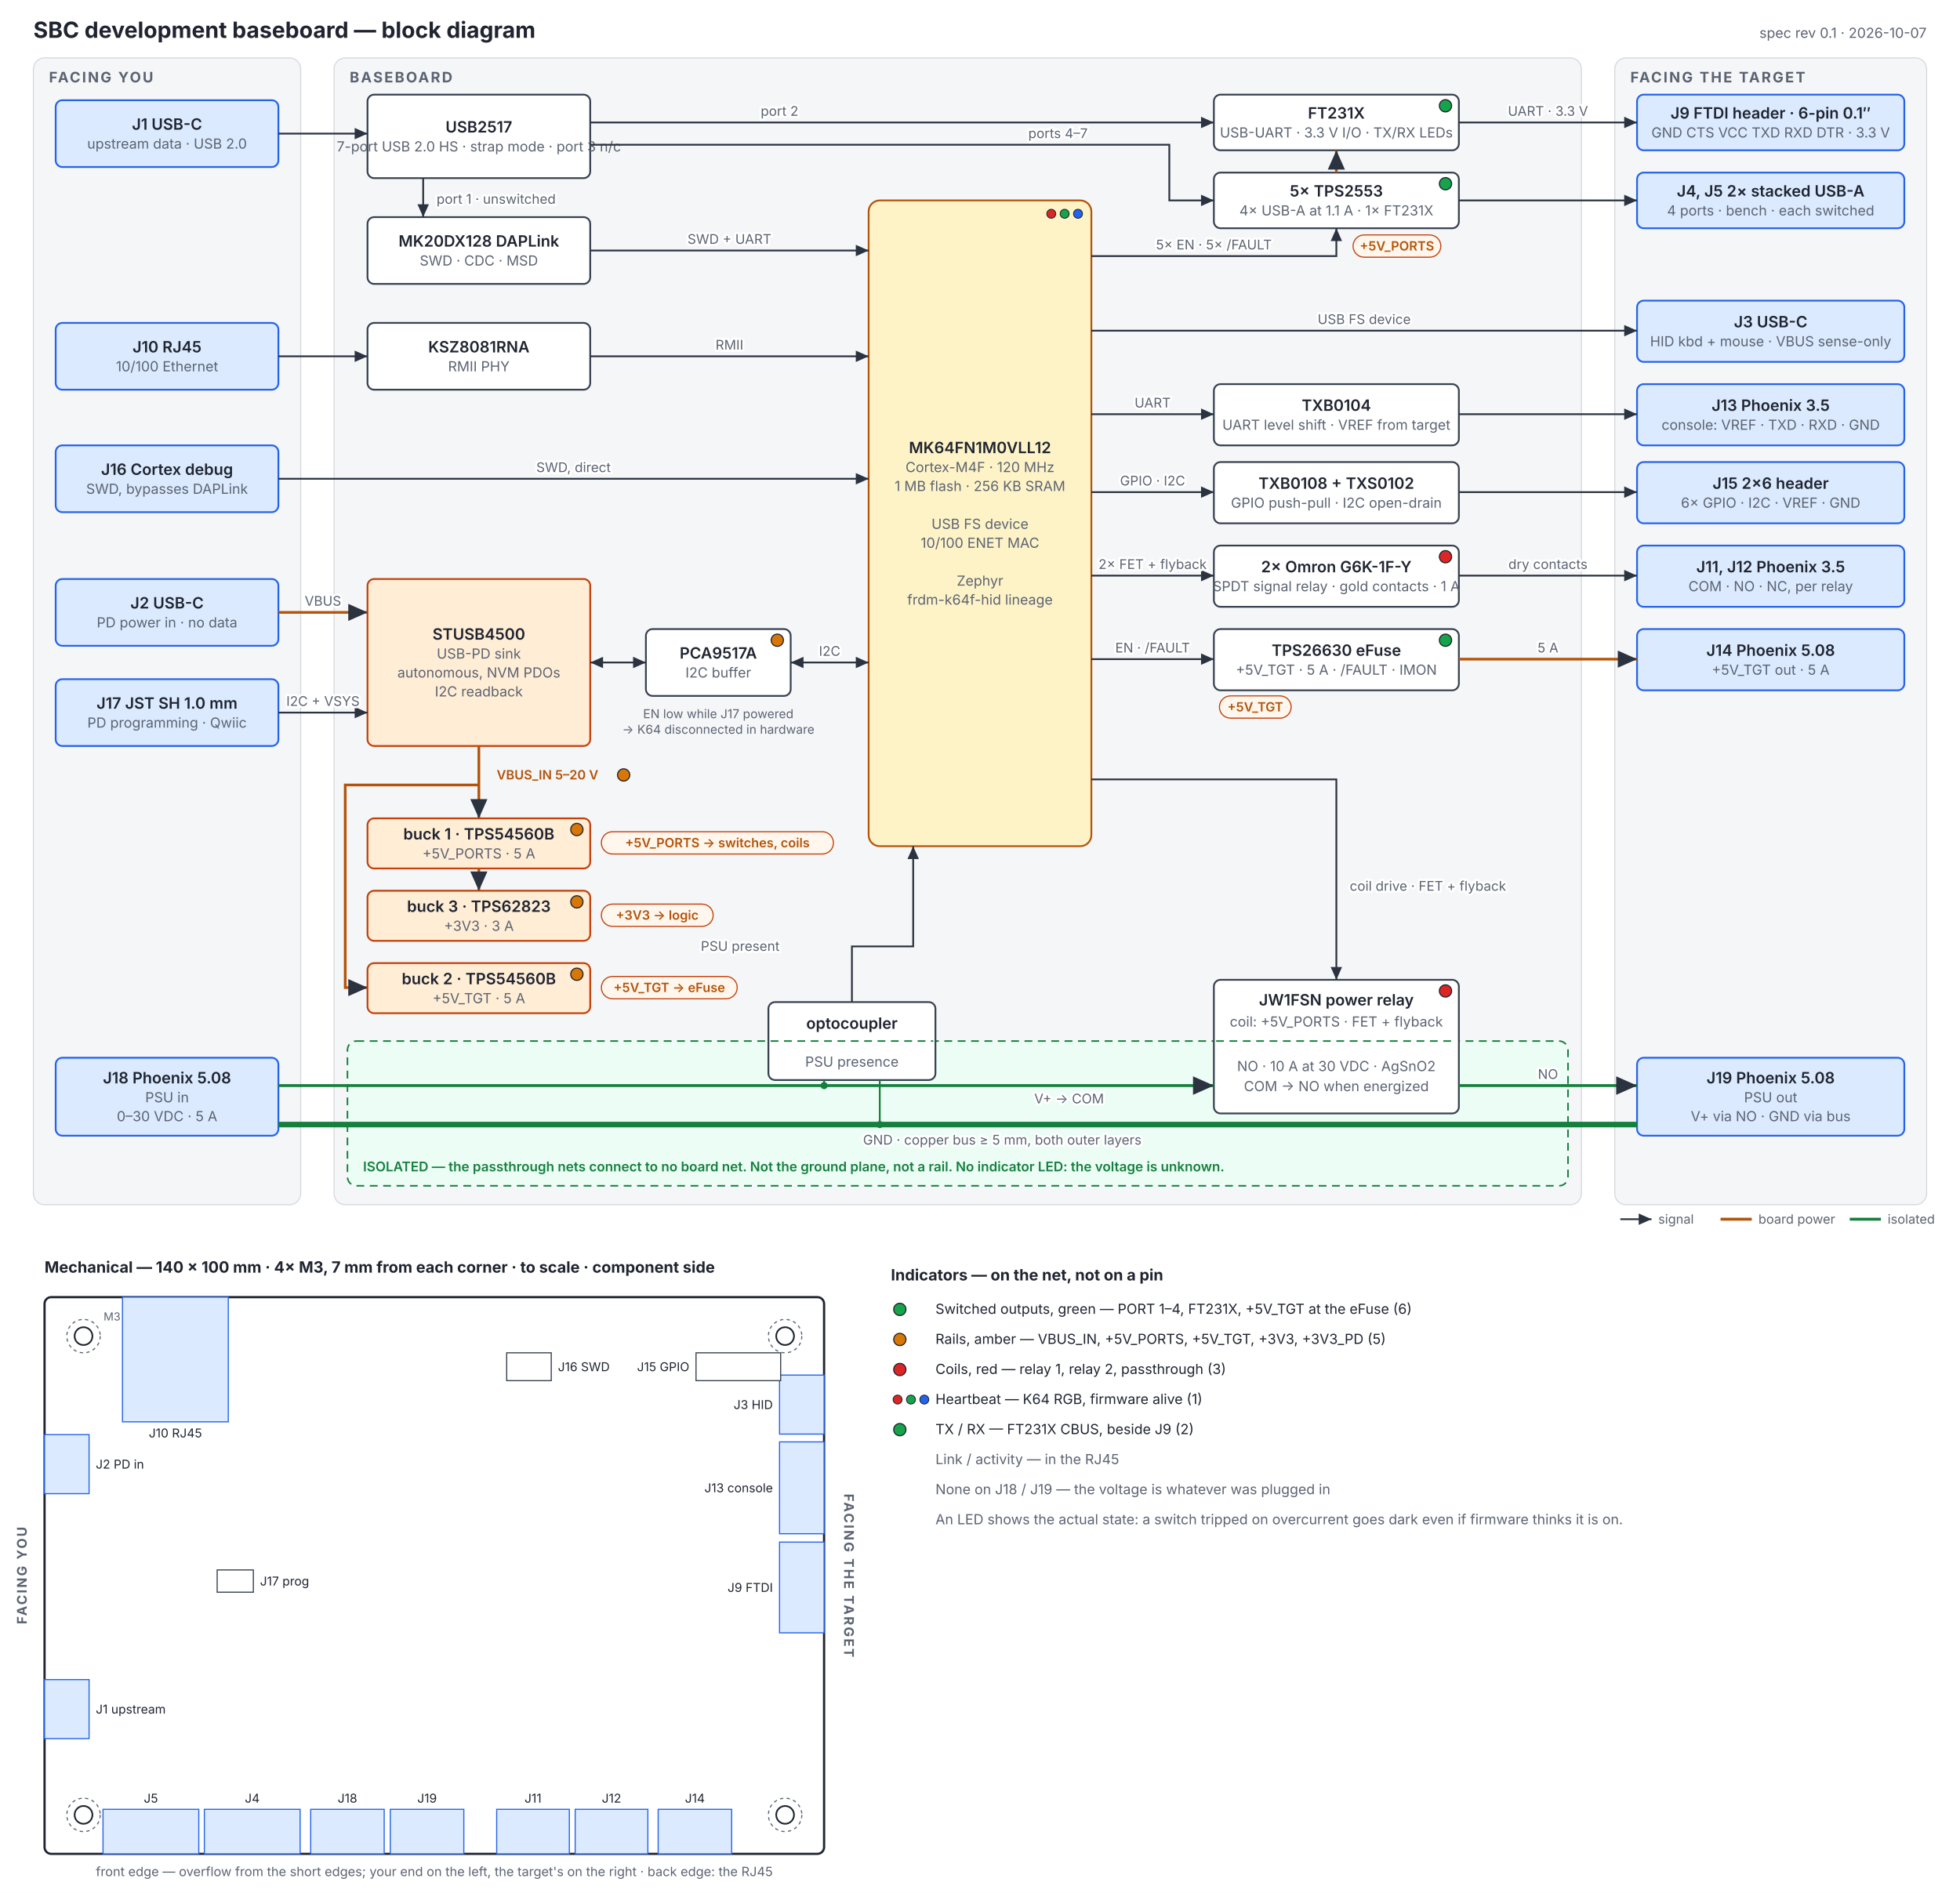
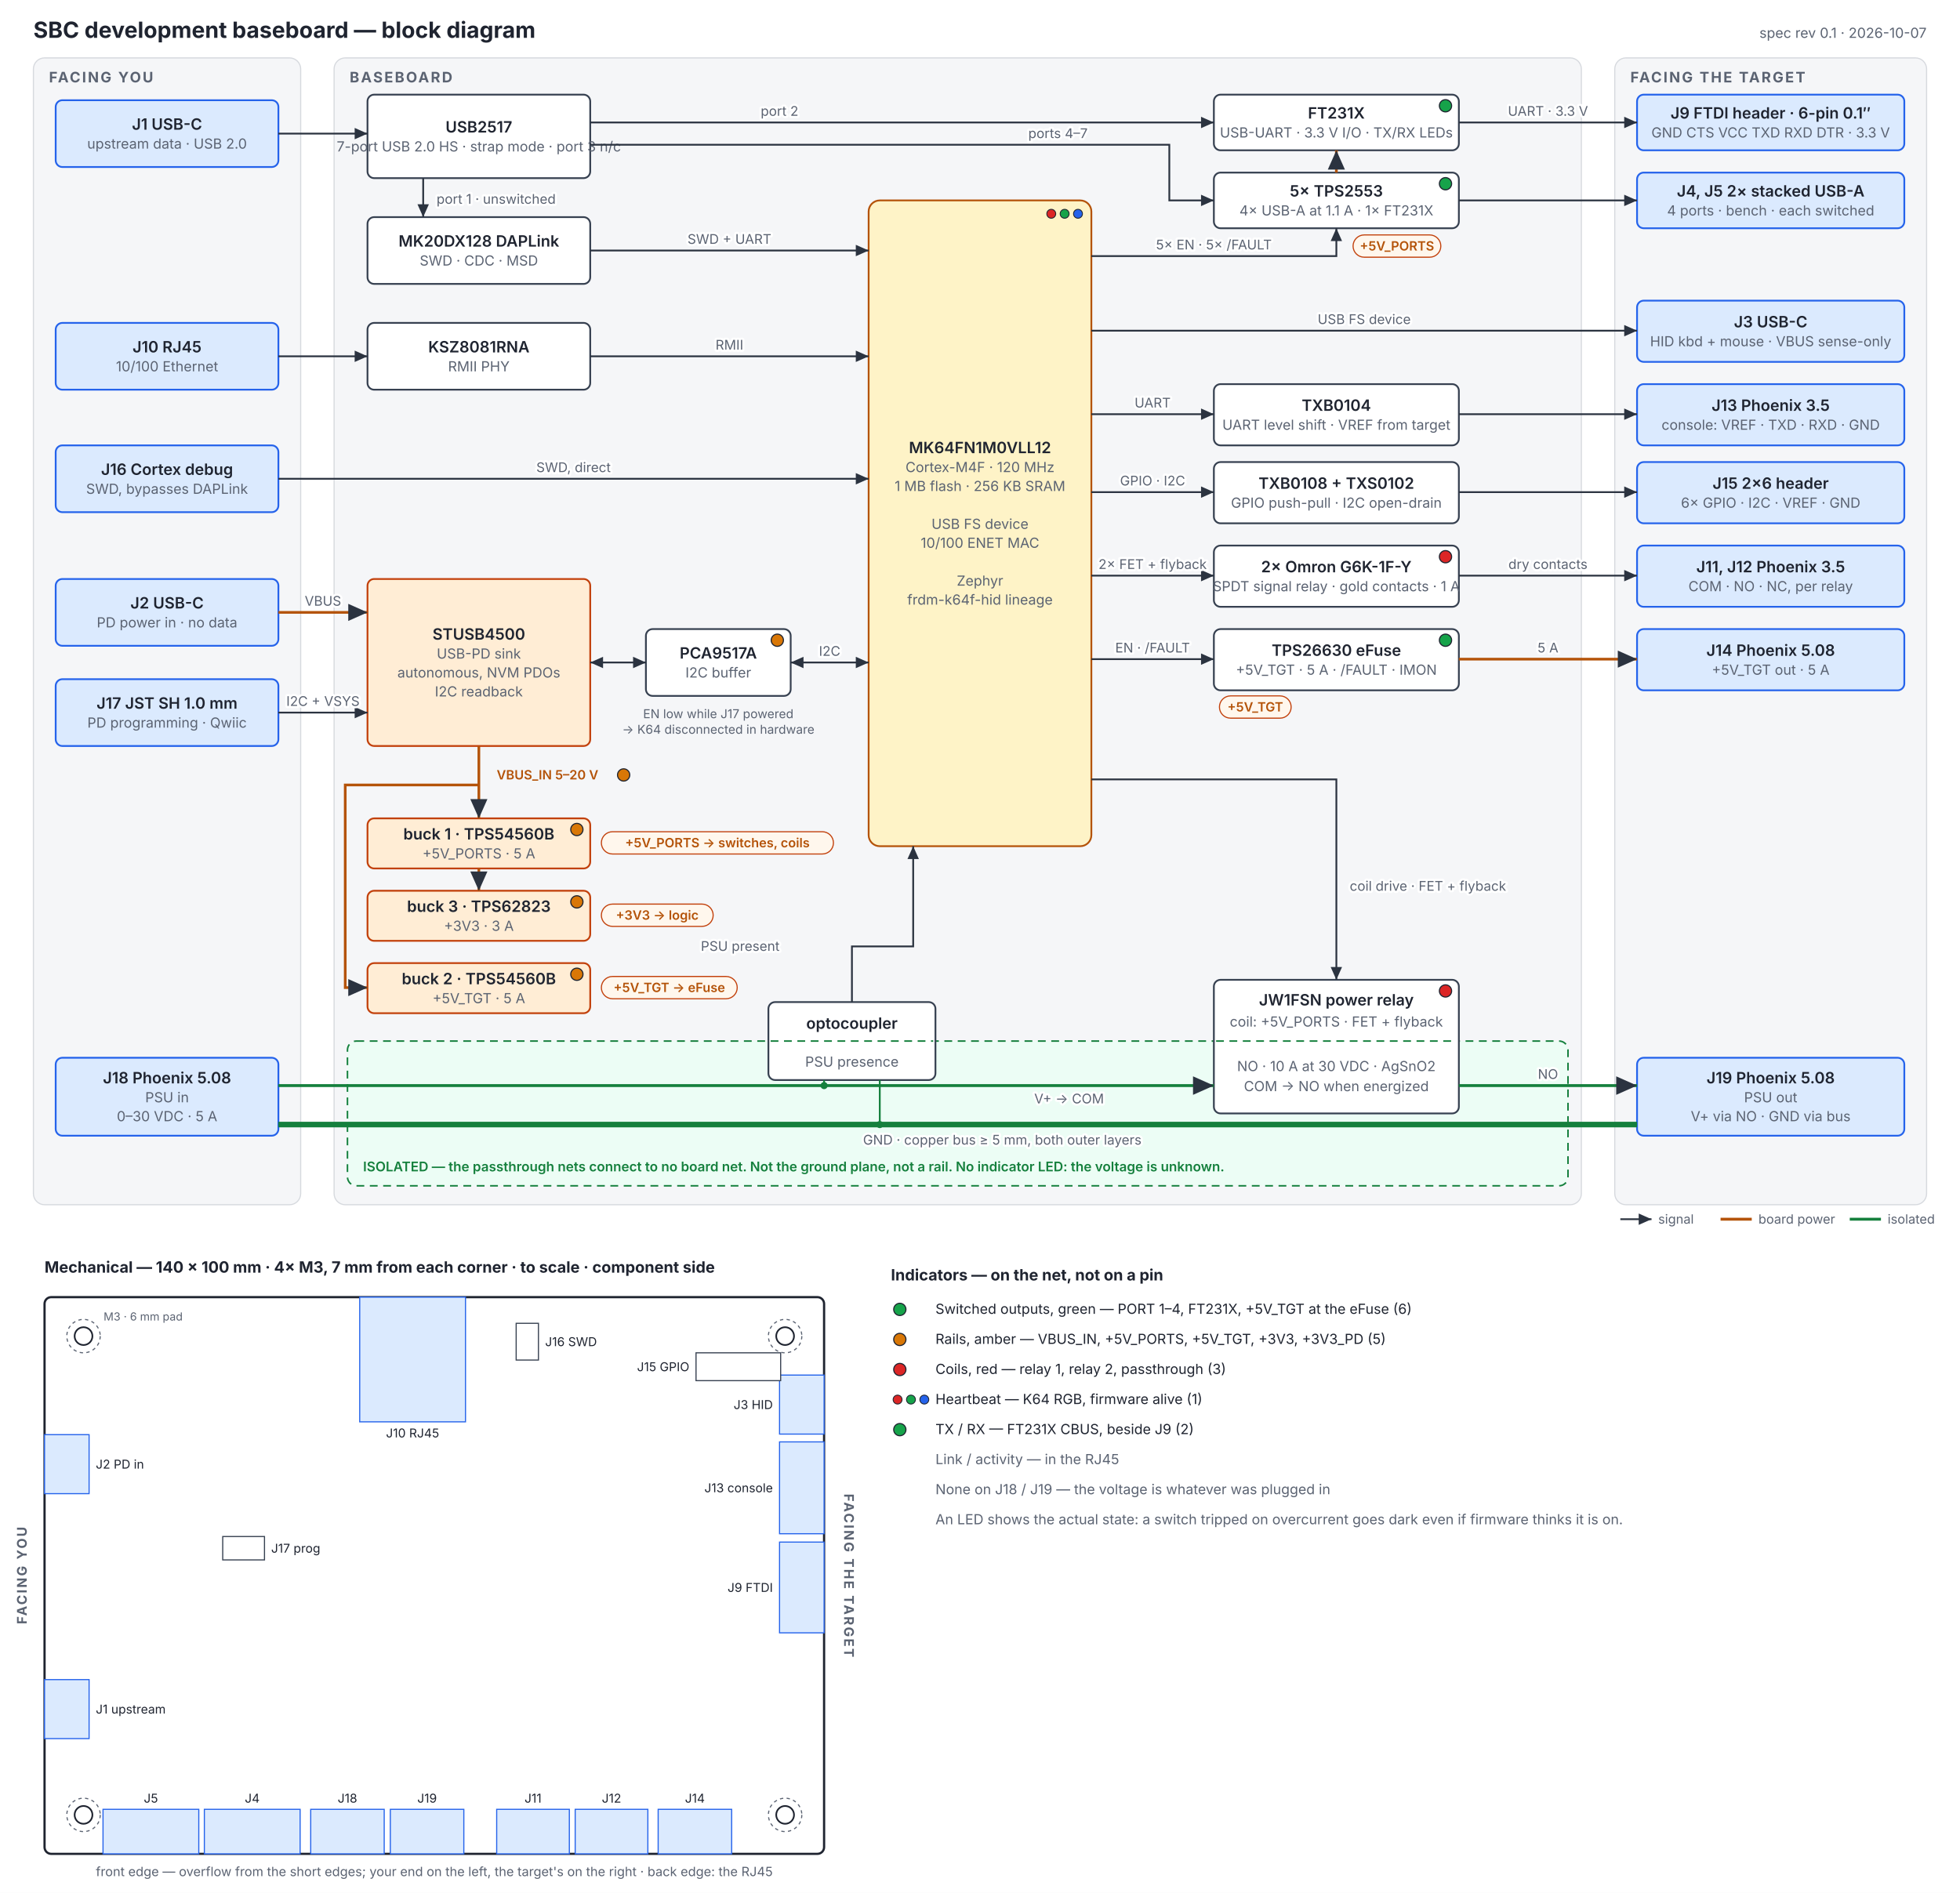
<svg xmlns="http://www.w3.org/2000/svg" width="1760" height="1700" viewBox="0 0 1760 1700" font-family="Inter, Helvetica, Arial, DejaVu Sans, sans-serif">
  <defs>
    <marker id="arrow" viewBox="0 0 10 10" refX="9" refY="5" markerWidth="8" markerHeight="8" orient="auto-start-reverse">
      <path d="M0,1 L9,5 L0,9 z" fill="#2b3340" />
    </marker>
    <marker id="arrowR" viewBox="0 0 10 10" refX="1" refY="5" markerWidth="8" markerHeight="8" orient="auto">
      <path d="M10,1 L1,5 L10,9 z" fill="#2b3340" />
    </marker>
  </defs>
  <rect width="1760" height="1700" fill="#ffffff" />
  <text x="30" y="34" font-size="20" font-weight="700" fill="#1f2430">SBC development baseboard — block diagram</text>
  <text x="1730" y="34" text-anchor="end" font-size="12.5" fill="#5b6372">spec rev 0.1 · 2026-10-07</text>
  <rect x="30" y="52" width="240" height="1030" rx="10" fill="#f5f6f8" stroke="#d6d9de" />
  <text x="44" y="74" font-size="13" font-weight="700" letter-spacing="1.5" fill="#5b6372">FACING YOU</text>
  <rect x="300" y="52" width="1120" height="1030" rx="10" fill="#f5f6f8" stroke="#d6d9de" />
  <text x="314" y="74" font-size="13" font-weight="700" letter-spacing="1.5" fill="#5b6372">BASEBOARD</text>
  <rect x="1450" y="52" width="280" height="1030" rx="10" fill="#f5f6f8" stroke="#d6d9de" />
  <text x="1464" y="74" font-size="13" font-weight="700" letter-spacing="1.5" fill="#5b6372">FACING THE TARGET</text>
  <rect x="312" y="935" width="1096" height="130" rx="8" fill="#ecfdf5" stroke="#15803d" stroke-width="1.4" stroke-dasharray="7 5" />
  <text x="326" y="1052" font-size="12" font-weight="600" fill="#15803d">ISOLATED — the passthrough nets connect to no board net. Not the ground plane, not a rail. No indicator LED: the voltage is unknown.</text>
  <rect x="50" y="90" width="200" height="60" rx="6" fill="#dbeafe" stroke="#2563eb" stroke-width="1.6" />
  <text x="150.0" y="116.5" text-anchor="middle" font-size="14" font-weight="600" fill="#1f2430">J1  USB-C</text>
  <text x="150.0" y="133.5" text-anchor="middle" font-size="12.5" font-weight="400" fill="#5b6372">upstream data · USB 2.0</text>
  <rect x="50" y="290" width="200" height="60" rx="6" fill="#dbeafe" stroke="#2563eb" stroke-width="1.6" />
  <text x="150.0" y="316.5" text-anchor="middle" font-size="14" font-weight="600" fill="#1f2430">J10  RJ45</text>
  <text x="150.0" y="333.5" text-anchor="middle" font-size="12.5" font-weight="400" fill="#5b6372">10/100 Ethernet</text>
  <rect x="50" y="400" width="200" height="60" rx="6" fill="#dbeafe" stroke="#2563eb" stroke-width="1.6" />
  <text x="150.0" y="426.5" text-anchor="middle" font-size="14" font-weight="600" fill="#1f2430">J16  Cortex debug</text>
  <text x="150.0" y="443.5" text-anchor="middle" font-size="12.5" font-weight="400" fill="#5b6372">SWD, bypasses DAPLink</text>
  <rect x="50" y="520" width="200" height="60" rx="6" fill="#dbeafe" stroke="#2563eb" stroke-width="1.6" />
  <text x="150.0" y="546.5" text-anchor="middle" font-size="14" font-weight="600" fill="#1f2430">J2  USB-C</text>
  <text x="150.0" y="563.5" text-anchor="middle" font-size="12.5" font-weight="400" fill="#5b6372">PD power in · no data</text>
  <rect x="50" y="610" width="200" height="60" rx="6" fill="#dbeafe" stroke="#2563eb" stroke-width="1.6" />
  <text x="150.0" y="636.5" text-anchor="middle" font-size="14" font-weight="600" fill="#1f2430">J17  JST SH 1.0 mm</text>
  <text x="150.0" y="653.5" text-anchor="middle" font-size="12.5" font-weight="400" fill="#5b6372">PD programming · Qwiic</text>
  <rect x="50" y="950" width="200" height="70" rx="6" fill="#dbeafe" stroke="#2563eb" stroke-width="1.6" />
  <text x="150.0" y="973.0" text-anchor="middle" font-size="14" font-weight="600" fill="#1f2430">J18  Phoenix 5.08</text>
  <text x="150.0" y="990.0" text-anchor="middle" font-size="12.5" font-weight="400" fill="#5b6372">PSU in</text>
  <text x="150.0" y="1007.0" text-anchor="middle" font-size="12.5" font-weight="400" fill="#5b6372">0–30 VDC · 5 A</text>
  <rect x="330" y="85" width="200" height="75" rx="6" fill="#ffffff" stroke="#374151" stroke-width="1.6" />
  <text x="430.0" y="119.0" text-anchor="middle" font-size="14" font-weight="600" fill="#1f2430">USB2517</text>
  <text x="430.0" y="136.0" text-anchor="middle" font-size="12.5" font-weight="400" fill="#5b6372">7-port USB 2.0 HS · strap mode · port 3 n/c</text>
  <rect x="330" y="195" width="200" height="60" rx="6" fill="#ffffff" stroke="#374151" stroke-width="1.6" />
  <text x="430.0" y="221.5" text-anchor="middle" font-size="14" font-weight="600" fill="#1f2430">MK20DX128  DAPLink</text>
  <text x="430.0" y="238.5" text-anchor="middle" font-size="12.5" font-weight="400" fill="#5b6372">SWD · CDC · MSD</text>
  <rect x="330" y="290" width="200" height="60" rx="6" fill="#ffffff" stroke="#374151" stroke-width="1.6" />
  <text x="430.0" y="316.5" text-anchor="middle" font-size="14" font-weight="600" fill="#1f2430">KSZ8081RNA</text>
  <text x="430.0" y="333.5" text-anchor="middle" font-size="12.5" font-weight="400" fill="#5b6372">RMII PHY</text>
  <rect x="330" y="520" width="200" height="150" rx="6" fill="#ffedd5" stroke="#c2410c" stroke-width="1.6" />
  <text x="430.0" y="574.5" text-anchor="middle" font-size="14" font-weight="600" fill="#1f2430">STUSB4500</text>
  <text x="430.0" y="591.5" text-anchor="middle" font-size="12.5" font-weight="400" fill="#5b6372">USB-PD sink</text>
  <text x="430.0" y="608.5" text-anchor="middle" font-size="12.5" font-weight="400" fill="#5b6372">autonomous, NVM PDOs</text>
  <text x="430.0" y="625.5" text-anchor="middle" font-size="12.5" font-weight="400" fill="#5b6372">I2C readback</text>
  <rect x="580" y="565" width="130" height="60" rx="6" fill="#ffffff" stroke="#374151" stroke-width="1.6" />
  <text x="645.0" y="591.5" text-anchor="middle" font-size="14" font-weight="600" fill="#1f2430">PCA9517A</text>
  <text x="645.0" y="608.5" text-anchor="middle" font-size="12.5" font-weight="400" fill="#5b6372">I2C buffer</text>
  <text x="645" y="645" text-anchor="middle" font-size="11" fill="#5b6372">EN low while J17 powered</text>
  <text x="645" y="659" text-anchor="middle" font-size="11" fill="#5b6372">→ K64 disconnected in hardware</text>
  <rect x="330" y="735" width="200" height="45" rx="6" fill="#ffedd5" stroke="#c2410c" stroke-width="1.6" />
  <text x="430.0" y="754.0" text-anchor="middle" font-size="14" font-weight="600" fill="#1f2430">buck 1 · TPS54560B</text>
  <text x="430.0" y="771.0" text-anchor="middle" font-size="12.5" font-weight="400" fill="#5b6372">+5V_PORTS · 5 A</text>
  <rect x="330" y="800" width="200" height="45" rx="6" fill="#ffedd5" stroke="#c2410c" stroke-width="1.6" />
  <text x="430.0" y="819.0" text-anchor="middle" font-size="14" font-weight="600" fill="#1f2430">buck 3 · TPS62823</text>
  <text x="430.0" y="836.0" text-anchor="middle" font-size="12.5" font-weight="400" fill="#5b6372">+3V3 · 3 A</text>
  <rect x="330" y="865" width="200" height="45" rx="6" fill="#ffedd5" stroke="#c2410c" stroke-width="1.6" />
  <text x="430.0" y="884.0" text-anchor="middle" font-size="14" font-weight="600" fill="#1f2430">buck 2 · TPS54560B</text>
  <text x="430.0" y="901.0" text-anchor="middle" font-size="12.5" font-weight="400" fill="#5b6372">+5V_TGT · 5 A</text>
  <path d="M 430,670 L 430,735" fill="none" stroke="#b45309" stroke-width="2.4" marker-end="url(#arrow)" />
  <path d="M 430,705 L 310,705 L 310,887 L 330,887" fill="none" stroke="#b45309" stroke-width="2.4" marker-end="url(#arrow)" />
  <text x="446" y="700" font-size="11.5" font-weight="600" fill="#b45309">VBUS_IN 5–20 V</text>
  <path d="M 430,780 L 430,800" fill="none" stroke="#b45309" stroke-width="2.4" marker-end="url(#arrow)" />
  <rect x="540" y="747" width="208.4" height="20" rx="10" fill="#fff7ed" stroke="#c2410c" stroke-width="1" />
  <text x="644.2" y="761" text-anchor="middle" font-size="11.5" font-weight="600" fill="#b45309">+5V_PORTS → switches, coils</text>
  <rect x="540" y="812" width="100.4" height="20" rx="10" fill="#fff7ed" stroke="#c2410c" stroke-width="1" />
  <text x="590.2" y="826" text-anchor="middle" font-size="11.5" font-weight="600" fill="#b45309">+3V3 → logic</text>
  <rect x="540" y="877" width="122.0" height="20" rx="10" fill="#fff7ed" stroke="#c2410c" stroke-width="1" />
  <text x="601.0" y="891" text-anchor="middle" font-size="11.5" font-weight="600" fill="#b45309">+5V_TGT → eFuse</text>
  <rect x="690" y="900" width="150" height="70" rx="6" fill="#ffffff" stroke="#374151" stroke-width="1.6" />
  <text x="765" y="924" text-anchor="middle" font-size="14" font-weight="600" fill="#1f2430">optocoupler</text>
  <line x1="692" y1="935" x2="838" y2="935" stroke="#15803d" stroke-width="1.4" stroke-dasharray="7 5" />
  <text x="765" y="958" text-anchor="middle" font-size="12.5" fill="#5b6372">PSU presence</text>
  <rect x="780" y="180" width="200" height="580" rx="10" fill="#fef3c7" stroke="#b45309" stroke-width="1.6" />
  <text x="880.0" y="407.0" text-anchor="middle" font-size="14" font-weight="600" fill="#1f2430">MK64FN1M0VLL12</text>
  <text x="880.0" y="424.0" text-anchor="middle" font-size="12.5" font-weight="400" fill="#5b6372">Cortex-M4F · 120 MHz</text>
  <text x="880.0" y="441.0" text-anchor="middle" font-size="12.5" font-weight="400" fill="#5b6372">1 MB flash · 256 KB SRAM</text>
  <text x="880.0" y="458.0" text-anchor="middle" font-size="12.5" font-weight="400" fill="#5b6372" />
  <text x="880.0" y="475.0" text-anchor="middle" font-size="12.5" font-weight="400" fill="#5b6372">USB FS device</text>
  <text x="880.0" y="492.0" text-anchor="middle" font-size="12.5" font-weight="400" fill="#5b6372">10/100 ENET MAC</text>
  <text x="880.0" y="509.0" text-anchor="middle" font-size="12.5" font-weight="400" fill="#5b6372" />
  <text x="880.0" y="526.0" text-anchor="middle" font-size="12.5" font-weight="400" fill="#5b6372">Zephyr</text>
  <text x="880.0" y="543.0" text-anchor="middle" font-size="12.5" font-weight="400" fill="#5b6372">frdm-k64f-hid lineage</text>
  <rect x="1090" y="85" width="220" height="50" rx="6" fill="#ffffff" stroke="#374151" stroke-width="1.6" />
  <text x="1200.0" y="106.5" text-anchor="middle" font-size="14" font-weight="600" fill="#1f2430">FT231X</text>
  <text x="1200.0" y="123.5" text-anchor="middle" font-size="12.5" font-weight="400" fill="#5b6372">USB-UART · 3.3 V I/O · TX/RX LEDs</text>
  <rect x="1090" y="155" width="220" height="50" rx="6" fill="#ffffff" stroke="#374151" stroke-width="1.6" />
  <text x="1200.0" y="176.5" text-anchor="middle" font-size="14" font-weight="600" fill="#1f2430">5× TPS2553</text>
  <text x="1200.0" y="193.5" text-anchor="middle" font-size="12.5" font-weight="400" fill="#5b6372">4× USB-A at 1.1 A · 1× FT231X</text>
  <rect x="1215" y="211" width="78.8" height="20" rx="10" fill="#fff7ed" stroke="#c2410c" stroke-width="1" />
  <text x="1254.4" y="225" text-anchor="middle" font-size="11.5" font-weight="600" fill="#b45309">+5V_PORTS</text>
  <path d="M 1200,155 L 1200,135" fill="none" stroke="#b45309" stroke-width="2.4" marker-end="url(#arrow)" />
  <rect x="1090" y="345" width="220" height="55" rx="6" fill="#ffffff" stroke="#374151" stroke-width="1.6" />
  <text x="1200.0" y="369.0" text-anchor="middle" font-size="14" font-weight="600" fill="#1f2430">TXB0104</text>
  <text x="1200.0" y="386.0" text-anchor="middle" font-size="12.5" font-weight="400" fill="#5b6372">UART level shift · VREF from target</text>
  <rect x="1090" y="415" width="220" height="55" rx="6" fill="#ffffff" stroke="#374151" stroke-width="1.6" />
  <text x="1200.0" y="439.0" text-anchor="middle" font-size="14" font-weight="600" fill="#1f2430">TXB0108 + TXS0102</text>
  <text x="1200.0" y="456.0" text-anchor="middle" font-size="12.5" font-weight="400" fill="#5b6372">GPIO push-pull · I2C open-drain</text>
  <rect x="1090" y="490" width="220" height="55" rx="6" fill="#ffffff" stroke="#374151" stroke-width="1.6" />
  <text x="1200.0" y="514.0" text-anchor="middle" font-size="14" font-weight="600" fill="#1f2430">2× Omron G6K-1F-Y</text>
  <text x="1200.0" y="531.0" text-anchor="middle" font-size="12.5" font-weight="400" fill="#5b6372">SPDT signal relay · gold contacts · 1 A</text>
  <rect x="1090" y="565" width="220" height="55" rx="6" fill="#ffffff" stroke="#374151" stroke-width="1.6" />
  <text x="1200.0" y="589.0" text-anchor="middle" font-size="14" font-weight="600" fill="#1f2430">TPS26630 eFuse</text>
  <text x="1200.0" y="606.0" text-anchor="middle" font-size="12.5" font-weight="400" fill="#5b6372">+5V_TGT · 5 A · /FAULT · IMON</text>
  <rect x="1095" y="625" width="64.4" height="20" rx="10" fill="#fff7ed" stroke="#c2410c" stroke-width="1" />
  <text x="1127.2" y="639" text-anchor="middle" font-size="11.5" font-weight="600" fill="#b45309">+5V_TGT</text>
  <rect x="1090" y="880" width="220" height="120" rx="6" fill="#ffffff" stroke="#374151" stroke-width="1.6" />
  <text x="1200" y="903" text-anchor="middle" font-size="14" font-weight="600" fill="#1f2430">JW1FSN power relay</text>
  <text x="1200" y="922" text-anchor="middle" font-size="12.5" fill="#5b6372">coil: +5V_PORTS · FET + flyback</text>
  <line x1="1092" y1="935" x2="1308" y2="935" stroke="#15803d" stroke-width="1.4" stroke-dasharray="7 5" />
  <text x="1200" y="962" text-anchor="middle" font-size="12.5" fill="#5b6372">NO · 10 A at 30 VDC · AgSnO2</text>
  <text x="1200" y="980" text-anchor="middle" font-size="12.5" fill="#5b6372">COM → NO when energized</text>
  <rect x="1470" y="85" width="240" height="50" rx="6" fill="#dbeafe" stroke="#2563eb" stroke-width="1.6" />
  <text x="1590.0" y="106.5" text-anchor="middle" font-size="14" font-weight="600" fill="#1f2430">J9  FTDI header · 6-pin 0.1″</text>
  <text x="1590.0" y="123.5" text-anchor="middle" font-size="12.5" font-weight="400" fill="#5b6372">GND CTS VCC TXD RXD DTR · 3.3 V</text>
  <rect x="1470" y="155" width="240" height="50" rx="6" fill="#dbeafe" stroke="#2563eb" stroke-width="1.6" />
  <text x="1590.0" y="176.5" text-anchor="middle" font-size="14" font-weight="600" fill="#1f2430">J4, J5  2× stacked USB-A</text>
  <text x="1590.0" y="193.5" text-anchor="middle" font-size="12.5" font-weight="400" fill="#5b6372">4 ports · bench · each switched</text>
  <rect x="1470" y="270" width="240" height="55" rx="6" fill="#dbeafe" stroke="#2563eb" stroke-width="1.6" />
  <text x="1590.0" y="294.0" text-anchor="middle" font-size="14" font-weight="600" fill="#1f2430">J3  USB-C</text>
  <text x="1590.0" y="311.0" text-anchor="middle" font-size="12.5" font-weight="400" fill="#5b6372">HID kbd + mouse · VBUS sense-only</text>
  <rect x="1470" y="345" width="240" height="55" rx="6" fill="#dbeafe" stroke="#2563eb" stroke-width="1.6" />
  <text x="1590.0" y="369.0" text-anchor="middle" font-size="14" font-weight="600" fill="#1f2430">J13  Phoenix 3.5</text>
  <text x="1590.0" y="386.0" text-anchor="middle" font-size="12.5" font-weight="400" fill="#5b6372">console: VREF · TXD · RXD · GND</text>
  <rect x="1470" y="415" width="240" height="55" rx="6" fill="#dbeafe" stroke="#2563eb" stroke-width="1.6" />
  <text x="1590.0" y="439.0" text-anchor="middle" font-size="14" font-weight="600" fill="#1f2430">J15  2×6 header</text>
  <text x="1590.0" y="456.0" text-anchor="middle" font-size="12.5" font-weight="400" fill="#5b6372">6× GPIO · I2C · VREF · GND</text>
  <rect x="1470" y="490" width="240" height="55" rx="6" fill="#dbeafe" stroke="#2563eb" stroke-width="1.6" />
  <text x="1590.0" y="514.0" text-anchor="middle" font-size="14" font-weight="600" fill="#1f2430">J11, J12  Phoenix 3.5</text>
  <text x="1590.0" y="531.0" text-anchor="middle" font-size="12.5" font-weight="400" fill="#5b6372">COM · NO · NC, per relay</text>
  <rect x="1470" y="565" width="240" height="55" rx="6" fill="#dbeafe" stroke="#2563eb" stroke-width="1.6" />
  <text x="1590.0" y="589.0" text-anchor="middle" font-size="14" font-weight="600" fill="#1f2430">J14  Phoenix 5.08</text>
  <text x="1590.0" y="606.0" text-anchor="middle" font-size="12.5" font-weight="400" fill="#5b6372">+5V_TGT out · 5 A</text>
  <rect x="1470" y="950" width="240" height="70" rx="6" fill="#dbeafe" stroke="#2563eb" stroke-width="1.6" />
  <text x="1590.0" y="973.0" text-anchor="middle" font-size="14" font-weight="600" fill="#1f2430">J19  Phoenix 5.08</text>
  <text x="1590.0" y="990.0" text-anchor="middle" font-size="12.5" font-weight="400" fill="#5b6372">PSU out</text>
  <text x="1590.0" y="1007.0" text-anchor="middle" font-size="12.5" font-weight="400" fill="#5b6372">V+ via NO · GND via bus</text>
  <circle cx="1298" cy="95" r="5.5" fill="#16a34a" stroke="#1f2430" stroke-width="1" />
  <circle cx="1298" cy="165" r="5.5" fill="#16a34a" stroke="#1f2430" stroke-width="1" />
  <circle cx="1298" cy="575" r="5.5" fill="#16a34a" stroke="#1f2430" stroke-width="1" />
  <circle cx="518" cy="745" r="5.5" fill="#d97706" stroke="#1f2430" stroke-width="1" />
  <circle cx="518" cy="810" r="5.5" fill="#d97706" stroke="#1f2430" stroke-width="1" />
  <circle cx="518" cy="875" r="5.5" fill="#d97706" stroke="#1f2430" stroke-width="1" />
  <circle cx="560" cy="696" r="5.5" fill="#d97706" stroke="#1f2430" stroke-width="1" />
  <circle cx="698" cy="575" r="5.5" fill="#d97706" stroke="#1f2430" stroke-width="1" />
  <circle cx="1298" cy="500" r="5.5" fill="#dc2626" stroke="#1f2430" stroke-width="1" />
  <circle cx="1298" cy="890" r="5.5" fill="#dc2626" stroke="#1f2430" stroke-width="1" />
  <circle cx="944" cy="192" r="4" fill="#dc2626" stroke="#1f2430" stroke-width="0.8" />
  <circle cx="956" cy="192" r="4" fill="#16a34a" stroke="#1f2430" stroke-width="0.8" />
  <circle cx="968" cy="192" r="4" fill="#2563eb" stroke="#1f2430" stroke-width="0.8" />
  <path d="M 250,120 L 330,120" fill="none" stroke="#2b3340" stroke-width="1.6" marker-end="url(#arrow)" />
  <path d="M 530,110 L 1090,110" fill="none" stroke="#2b3340" stroke-width="1.6" marker-end="url(#arrow)" />
  <text x="700" y="104" text-anchor="middle" font-size="12" fill="#5b6372" paint-order="stroke" stroke="#ffffff" stroke-width="4" stroke-linejoin="round">port 2</text>
  <path d="M 530,130 L 1050,130 L 1050,180 L 1090,180" fill="none" stroke="#2b3340" stroke-width="1.6" marker-end="url(#arrow)" />
  <text x="950" y="124" text-anchor="middle" font-size="12" fill="#5b6372" paint-order="stroke" stroke="#ffffff" stroke-width="4" stroke-linejoin="round">ports 4–7</text>
  <path d="M 380,160 L 380,195" fill="none" stroke="#2b3340" stroke-width="1.6" marker-end="url(#arrow)" />
  <text x="392" y="183" text-anchor="start" font-size="12" fill="#5b6372" paint-order="stroke" stroke="#ffffff" stroke-width="4" stroke-linejoin="round">port 1 · unswitched</text>
  <path d="M 1310,110 L 1470,110" fill="none" stroke="#2b3340" stroke-width="1.6" marker-end="url(#arrow)" />
  <text x="1390" y="104" text-anchor="middle" font-size="12" fill="#5b6372" paint-order="stroke" stroke="#ffffff" stroke-width="4" stroke-linejoin="round">UART · 3.3 V</text>
  <path d="M 1310,180 L 1470,180" fill="none" stroke="#2b3340" stroke-width="1.6" marker-end="url(#arrow)" />
  <path d="M 530,225 L 780,225" fill="none" stroke="#2b3340" stroke-width="1.6" marker-end="url(#arrow)" />
  <text x="655" y="219" text-anchor="middle" font-size="12" fill="#5b6372" paint-order="stroke" stroke="#ffffff" stroke-width="4" stroke-linejoin="round">SWD + UART</text>
  <path d="M 250,320 L 330,320" fill="none" stroke="#2b3340" stroke-width="1.6" marker-end="url(#arrow)" />
  <path d="M 530,320 L 780,320" fill="none" stroke="#2b3340" stroke-width="1.6" marker-end="url(#arrow)" />
  <text x="655" y="314" text-anchor="middle" font-size="12" fill="#5b6372" paint-order="stroke" stroke="#ffffff" stroke-width="4" stroke-linejoin="round">RMII</text>
  <path d="M 250,430 L 780,430" fill="none" stroke="#2b3340" stroke-width="1.6" marker-end="url(#arrow)" />
  <text x="515" y="424" text-anchor="middle" font-size="12" fill="#5b6372" paint-order="stroke" stroke="#ffffff" stroke-width="4" stroke-linejoin="round">SWD, direct</text>
  <path d="M 250,550 L 330,550" fill="none" stroke="#b45309" stroke-width="2.4" marker-end="url(#arrow)" />
  <text x="290" y="544" text-anchor="middle" font-size="12" fill="#5b6372" paint-order="stroke" stroke="#ffffff" stroke-width="4" stroke-linejoin="round">VBUS</text>
  <path d="M 250,640 L 330,640" fill="none" stroke="#2b3340" stroke-width="1.6" marker-end="url(#arrow)" />
  <text x="290" y="634" text-anchor="middle" font-size="12" fill="#5b6372" paint-order="stroke" stroke="#ffffff" stroke-width="4" stroke-linejoin="round">I2C + VSYS</text>
  <path d="M 530,595 L 580,595" fill="none" stroke="#2b3340" stroke-width="1.6" marker-start="url(#arrowR)" marker-end="url(#arrow)" />
  <path d="M 710,595 L 780,595" fill="none" stroke="#2b3340" stroke-width="1.6" marker-start="url(#arrowR)" marker-end="url(#arrow)" />
  <text x="745" y="589" text-anchor="middle" font-size="12" fill="#5b6372" paint-order="stroke" stroke="#ffffff" stroke-width="4" stroke-linejoin="round">I2C</text>
  <path d="M 980,230 L 1200,230 L 1200,205" fill="none" stroke="#2b3340" stroke-width="1.6" marker-end="url(#arrow)" />
  <text x="1090" y="224" text-anchor="middle" font-size="12" fill="#5b6372" paint-order="stroke" stroke="#ffffff" stroke-width="4" stroke-linejoin="round">5× EN · 5× /FAULT</text>
  <path d="M 980,297 L 1470,297" fill="none" stroke="#2b3340" stroke-width="1.6" marker-end="url(#arrow)" />
  <text x="1225" y="291" text-anchor="middle" font-size="12" fill="#5b6372" paint-order="stroke" stroke="#ffffff" stroke-width="4" stroke-linejoin="round">USB FS device</text>
  <path d="M 980,372 L 1090,372" fill="none" stroke="#2b3340" stroke-width="1.6" marker-end="url(#arrow)" />
  <text x="1035" y="366" text-anchor="middle" font-size="12" fill="#5b6372" paint-order="stroke" stroke="#ffffff" stroke-width="4" stroke-linejoin="round">UART</text>
  <path d="M 1310,372 L 1470,372" fill="none" stroke="#2b3340" stroke-width="1.6" marker-end="url(#arrow)" />
  <path d="M 980,442 L 1090,442" fill="none" stroke="#2b3340" stroke-width="1.6" marker-end="url(#arrow)" />
  <text x="1035" y="436" text-anchor="middle" font-size="12" fill="#5b6372" paint-order="stroke" stroke="#ffffff" stroke-width="4" stroke-linejoin="round">GPIO · I2C</text>
  <path d="M 1310,442 L 1470,442" fill="none" stroke="#2b3340" stroke-width="1.6" marker-end="url(#arrow)" />
  <path d="M 980,517 L 1090,517" fill="none" stroke="#2b3340" stroke-width="1.6" marker-end="url(#arrow)" />
  <text x="1035" y="511" text-anchor="middle" font-size="12" fill="#5b6372" paint-order="stroke" stroke="#ffffff" stroke-width="4" stroke-linejoin="round">2× FET + flyback</text>
  <path d="M 1310,517 L 1470,517" fill="none" stroke="#2b3340" stroke-width="1.6" marker-end="url(#arrow)" />
  <text x="1390" y="511" text-anchor="middle" font-size="12" fill="#5b6372" paint-order="stroke" stroke="#ffffff" stroke-width="4" stroke-linejoin="round">dry contacts</text>
  <path d="M 980,592 L 1090,592" fill="none" stroke="#2b3340" stroke-width="1.6" marker-end="url(#arrow)" />
  <text x="1035" y="586" text-anchor="middle" font-size="12" fill="#5b6372" paint-order="stroke" stroke="#ffffff" stroke-width="4" stroke-linejoin="round">EN · /FAULT</text>
  <path d="M 1310,592 L 1470,592" fill="none" stroke="#b45309" stroke-width="2.4" marker-end="url(#arrow)" />
  <text x="1390" y="586" text-anchor="middle" font-size="12" fill="#5b6372" paint-order="stroke" stroke="#ffffff" stroke-width="4" stroke-linejoin="round">5 A</text>
  <path d="M 980,700 L 1200,700 L 1200,880" fill="none" stroke="#2b3340" stroke-width="1.6" marker-end="url(#arrow)" />
  <text x="1212" y="800" text-anchor="start" font-size="12" fill="#5b6372" paint-order="stroke" stroke="#ffffff" stroke-width="4" stroke-linejoin="round">coil drive · FET + flyback</text>
  <path d="M 250,975 L 1090,975" fill="none" stroke="#15803d" stroke-width="2.6" marker-end="url(#arrow)" />
  <text x="960" y="991" text-anchor="middle" font-size="12" fill="#5b6372" paint-order="stroke" stroke="#ffffff" stroke-width="4" stroke-linejoin="round">V+  →  COM</text>
  <path d="M 1310,975 L 1470,975" fill="none" stroke="#15803d" stroke-width="2.6" marker-end="url(#arrow)" />
  <text x="1390" y="969" text-anchor="middle" font-size="12" fill="#5b6372" paint-order="stroke" stroke="#ffffff" stroke-width="4" stroke-linejoin="round">NO</text>
  <path d="M 250,1010 L 1470,1010" fill="none" stroke="#15803d" stroke-width="5" />
  <text x="900" y="1028" text-anchor="middle" font-size="12" fill="#5b6372" paint-order="stroke" stroke="#ffffff" stroke-width="4" stroke-linejoin="round">GND · copper bus ≥ 5 mm, both outer layers</text>
  <line x1="740" y1="970" x2="740" y2="975" stroke="#15803d" stroke-width="1.6" />
  <line x1="790" y1="970" x2="790" y2="1010" stroke="#15803d" stroke-width="1.6" />
  <circle cx="740" cy="975" r="3.2" fill="#15803d" />
  <circle cx="790" cy="1010" r="3.2" fill="#15803d" />
  <path d="M 765,900 L 765,850 L 820,850 L 820,760" fill="none" stroke="#2b3340" stroke-width="1.6" marker-end="url(#arrow)" />
  <text x="700" y="854" text-anchor="end" font-size="12" fill="#5b6372" paint-order="stroke" stroke="#ffffff" stroke-width="4" stroke-linejoin="round">PSU present</text>
  <text x="40" y="1143" font-size="14" font-weight="700" fill="#1f2430">Mechanical — 140 × 100 mm · 4× M3, 7 mm from each corner · to scale · component side</text>
  <rect x="40" y="1165" width="700" height="500" rx="6" fill="#ffffff" stroke="#1f2430" stroke-width="2" />
  <circle cx="75" cy="1200" r="15" fill="none" stroke="#5b6372" stroke-dasharray="3 3" />
  <circle cx="75" cy="1200" r="8.0" fill="#ffffff" stroke="#1f2430" stroke-width="1.5" />
  <circle cx="705" cy="1200" r="15" fill="none" stroke="#5b6372" stroke-dasharray="3 3" />
  <circle cx="705" cy="1200" r="8.0" fill="#ffffff" stroke="#1f2430" stroke-width="1.5" />
  <circle cx="75" cy="1630" r="15" fill="none" stroke="#5b6372" stroke-dasharray="3 3" />
  <circle cx="75" cy="1630" r="8.0" fill="#ffffff" stroke="#1f2430" stroke-width="1.5" />
  <circle cx="705" cy="1630" r="15" fill="none" stroke="#5b6372" stroke-dasharray="3 3" />
  <circle cx="705" cy="1630" r="8.0" fill="#ffffff" stroke="#1f2430" stroke-width="1.5" />
  <text x="93" y="1186" font-size="10" fill="#5b6372">M3 · 6 mm pad</text>
-   <rect x="110" y="1165" width="95" height="112.0" fill="#dbeafe" stroke="#2563eb" />
-   <text x="157.5" y="1291.0" text-anchor="middle" font-size="11" fill="#1f2430">J10 RJ45</text>
+   <rect x="323.0" y="1165" width="95" height="112.0" fill="#dbeafe" stroke="#2563eb" />
+   <text x="370.5" y="1291.0" text-anchor="middle" font-size="11" fill="#1f2430">J10 RJ45</text>
  <rect x="40" y="1288.5" width="40" height="53.0" fill="#dbeafe" stroke="#2563eb" />
  <text x="86" y="1319.0" font-size="11" fill="#1f2430">J2 PD in</text>
  <rect x="40" y="1508.5" width="40" height="53.0" fill="#dbeafe" stroke="#2563eb" />
  <text x="86" y="1539.0" font-size="11" fill="#1f2430">J1 upstream</text>
  <rect x="700" y="1235" width="40" height="53.0" fill="#dbeafe" stroke="#2563eb" />
  <text x="694" y="1265.5" text-anchor="end" font-size="11" fill="#1f2430">J3 HID</text>
  <rect x="700" y="1295" width="40" height="82.5" fill="#dbeafe" stroke="#2563eb" />
  <text x="694" y="1340.25" text-anchor="end" font-size="11" fill="#1f2430">J13 console</text>
  <rect x="700" y="1385" width="40" height="81.5" fill="#dbeafe" stroke="#2563eb" />
  <text x="694" y="1429.75" text-anchor="end" font-size="11" fill="#1f2430">J9 FTDI</text>
  <rect x="92.5" y="1625" width="86.0" height="40" fill="#dbeafe" stroke="#2563eb" />
  <text x="135.5" y="1619" text-anchor="middle" font-size="11" fill="#1f2430">J5</text>
  <rect x="183.5" y="1625" width="86.0" height="40" fill="#dbeafe" stroke="#2563eb" />
  <text x="226.5" y="1619" text-anchor="middle" font-size="11" fill="#1f2430">J4</text>
  <rect x="279.0" y="1625" width="66.0" height="40" fill="#dbeafe" stroke="#2563eb" />
  <text x="312.0" y="1619" text-anchor="middle" font-size="11" fill="#1f2430">J18</text>
  <rect x="350.5" y="1625" width="66.0" height="40" fill="#dbeafe" stroke="#2563eb" />
  <text x="383.5" y="1619" text-anchor="middle" font-size="11" fill="#1f2430">J19</text>
  <rect x="446.0" y="1625" width="65.25" height="40" fill="#dbeafe" stroke="#2563eb" />
  <text x="478.625" y="1619" text-anchor="middle" font-size="11" fill="#1f2430">J11</text>
  <rect x="516.5" y="1625" width="65.25" height="40" fill="#dbeafe" stroke="#2563eb" />
  <text x="549.125" y="1619" text-anchor="middle" font-size="11" fill="#1f2430">J12</text>
  <rect x="591.0" y="1625" width="66.0" height="40" fill="#dbeafe" stroke="#2563eb" />
  <text x="624.0" y="1619" text-anchor="middle" font-size="11" fill="#1f2430">J14</text>
-   <rect x="455" y="1215" width="40" height="25" fill="#ffffff" stroke="#374151" />
-   <text x="501" y="1231.5" font-size="11" fill="#1f2430">J16 SWD</text>
+   <rect x="463.5" y="1188.5" width="20" height="33.0" fill="#ffffff" stroke="#374151" />
+   <text x="489.5" y="1209.0" font-size="11" fill="#1f2430">J16 SWD</text>
  <rect x="625" y="1215" width="76.0" height="25" fill="#ffffff" stroke="#374151" />
  <text x="619" y="1231.5" text-anchor="end" font-size="11" fill="#1f2430">J15 GPIO</text>
-   <rect x="195" y="1410" width="32.5" height="20" fill="#ffffff" stroke="#374151" />
-   <text x="233.5" y="1424.0" font-size="11" fill="#1f2430">J17 prog</text>
+   <rect x="200" y="1380" width="37.5" height="21.0" fill="#ffffff" stroke="#374151" />
+   <text x="243.5" y="1394.5" font-size="11" fill="#1f2430">J17 prog</text>
  <text transform="rotate(-90 24 1415)" x="24" y="1415" text-anchor="middle" font-size="12" font-weight="700" letter-spacing="1.5" fill="#5b6372">FACING YOU</text>
  <text transform="rotate(90 758 1415)" x="758" y="1415" text-anchor="middle" font-size="12" font-weight="700" letter-spacing="1.5" fill="#5b6372">FACING THE TARGET</text>
  <text x="390" y="1685" text-anchor="middle" font-size="11.5" fill="#5b6372">front edge — overflow from the short edges; your end on the left, the target's on the right · back edge: the RJ45</text>
  <text x="800" y="1150" font-size="14" font-weight="700" fill="#1f2430">Indicators — on the net, not on a pin</text>
  <circle cx="808" cy="1176" r="5.5" fill="#16a34a" stroke="#1f2430" stroke-width="1" />
  <text x="840" y="1180" font-size="12.5" fill="#1f2430">Switched outputs, green — PORT 1–4, FT231X, +5V_TGT at the eFuse (6)</text>
  <circle cx="808" cy="1203" r="5.5" fill="#d97706" stroke="#1f2430" stroke-width="1" />
  <text x="840" y="1207" font-size="12.5" fill="#1f2430">Rails, amber — VBUS_IN, +5V_PORTS, +5V_TGT, +3V3, +3V3_PD (5)</text>
  <circle cx="808" cy="1230" r="5.5" fill="#dc2626" stroke="#1f2430" stroke-width="1" />
  <text x="840" y="1234" font-size="12.5" fill="#1f2430">Coils, red — relay 1, relay 2, passthrough (3)</text>
  <circle cx="806" cy="1257" r="4" fill="#dc2626" stroke="#1f2430" stroke-width="0.8" />
  <circle cx="818" cy="1257" r="4" fill="#16a34a" stroke="#1f2430" stroke-width="0.8" />
  <circle cx="830" cy="1257" r="4" fill="#2563eb" stroke="#1f2430" stroke-width="0.8" />
  <text x="840" y="1261" font-size="12.5" fill="#1f2430">Heartbeat — K64 RGB, firmware alive (1)</text>
  <circle cx="808" cy="1284" r="5.5" fill="#16a34a" stroke="#1f2430" stroke-width="1" />
  <text x="840" y="1288" font-size="12.5" fill="#1f2430">TX / RX — FT231X CBUS, beside J9 (2)</text>
  <text x="840" y="1315" font-size="12.5" fill="#5b6372">Link / activity — in the RJ45</text>
  <text x="840" y="1342" font-size="12.5" fill="#5b6372">None on J18 / J19 — the voltage is whatever was plugged in</text>
  <text x="840" y="1369" font-size="12.5" fill="#5b6372">An LED shows the actual state: a switch tripped on overcurrent goes dark even if firmware thinks it is on.</text>
  <line x1="1455" y1="1095" x2="1483" y2="1095" stroke="#2b3340" stroke-width="1.6" marker-end="url(#arrow)" />
  <text x="1489" y="1099" font-size="11.5" fill="#5b6372">signal</text>
  <line x1="1545" y1="1095" x2="1573" y2="1095" stroke="#b45309" stroke-width="2.6" />
  <text x="1579" y="1099" font-size="11.5" fill="#5b6372">board power</text>
  <line x1="1661" y1="1095" x2="1689" y2="1095" stroke="#15803d" stroke-width="2.6" />
  <text x="1695" y="1099" font-size="11.5" fill="#5b6372">isolated</text>
</svg>
